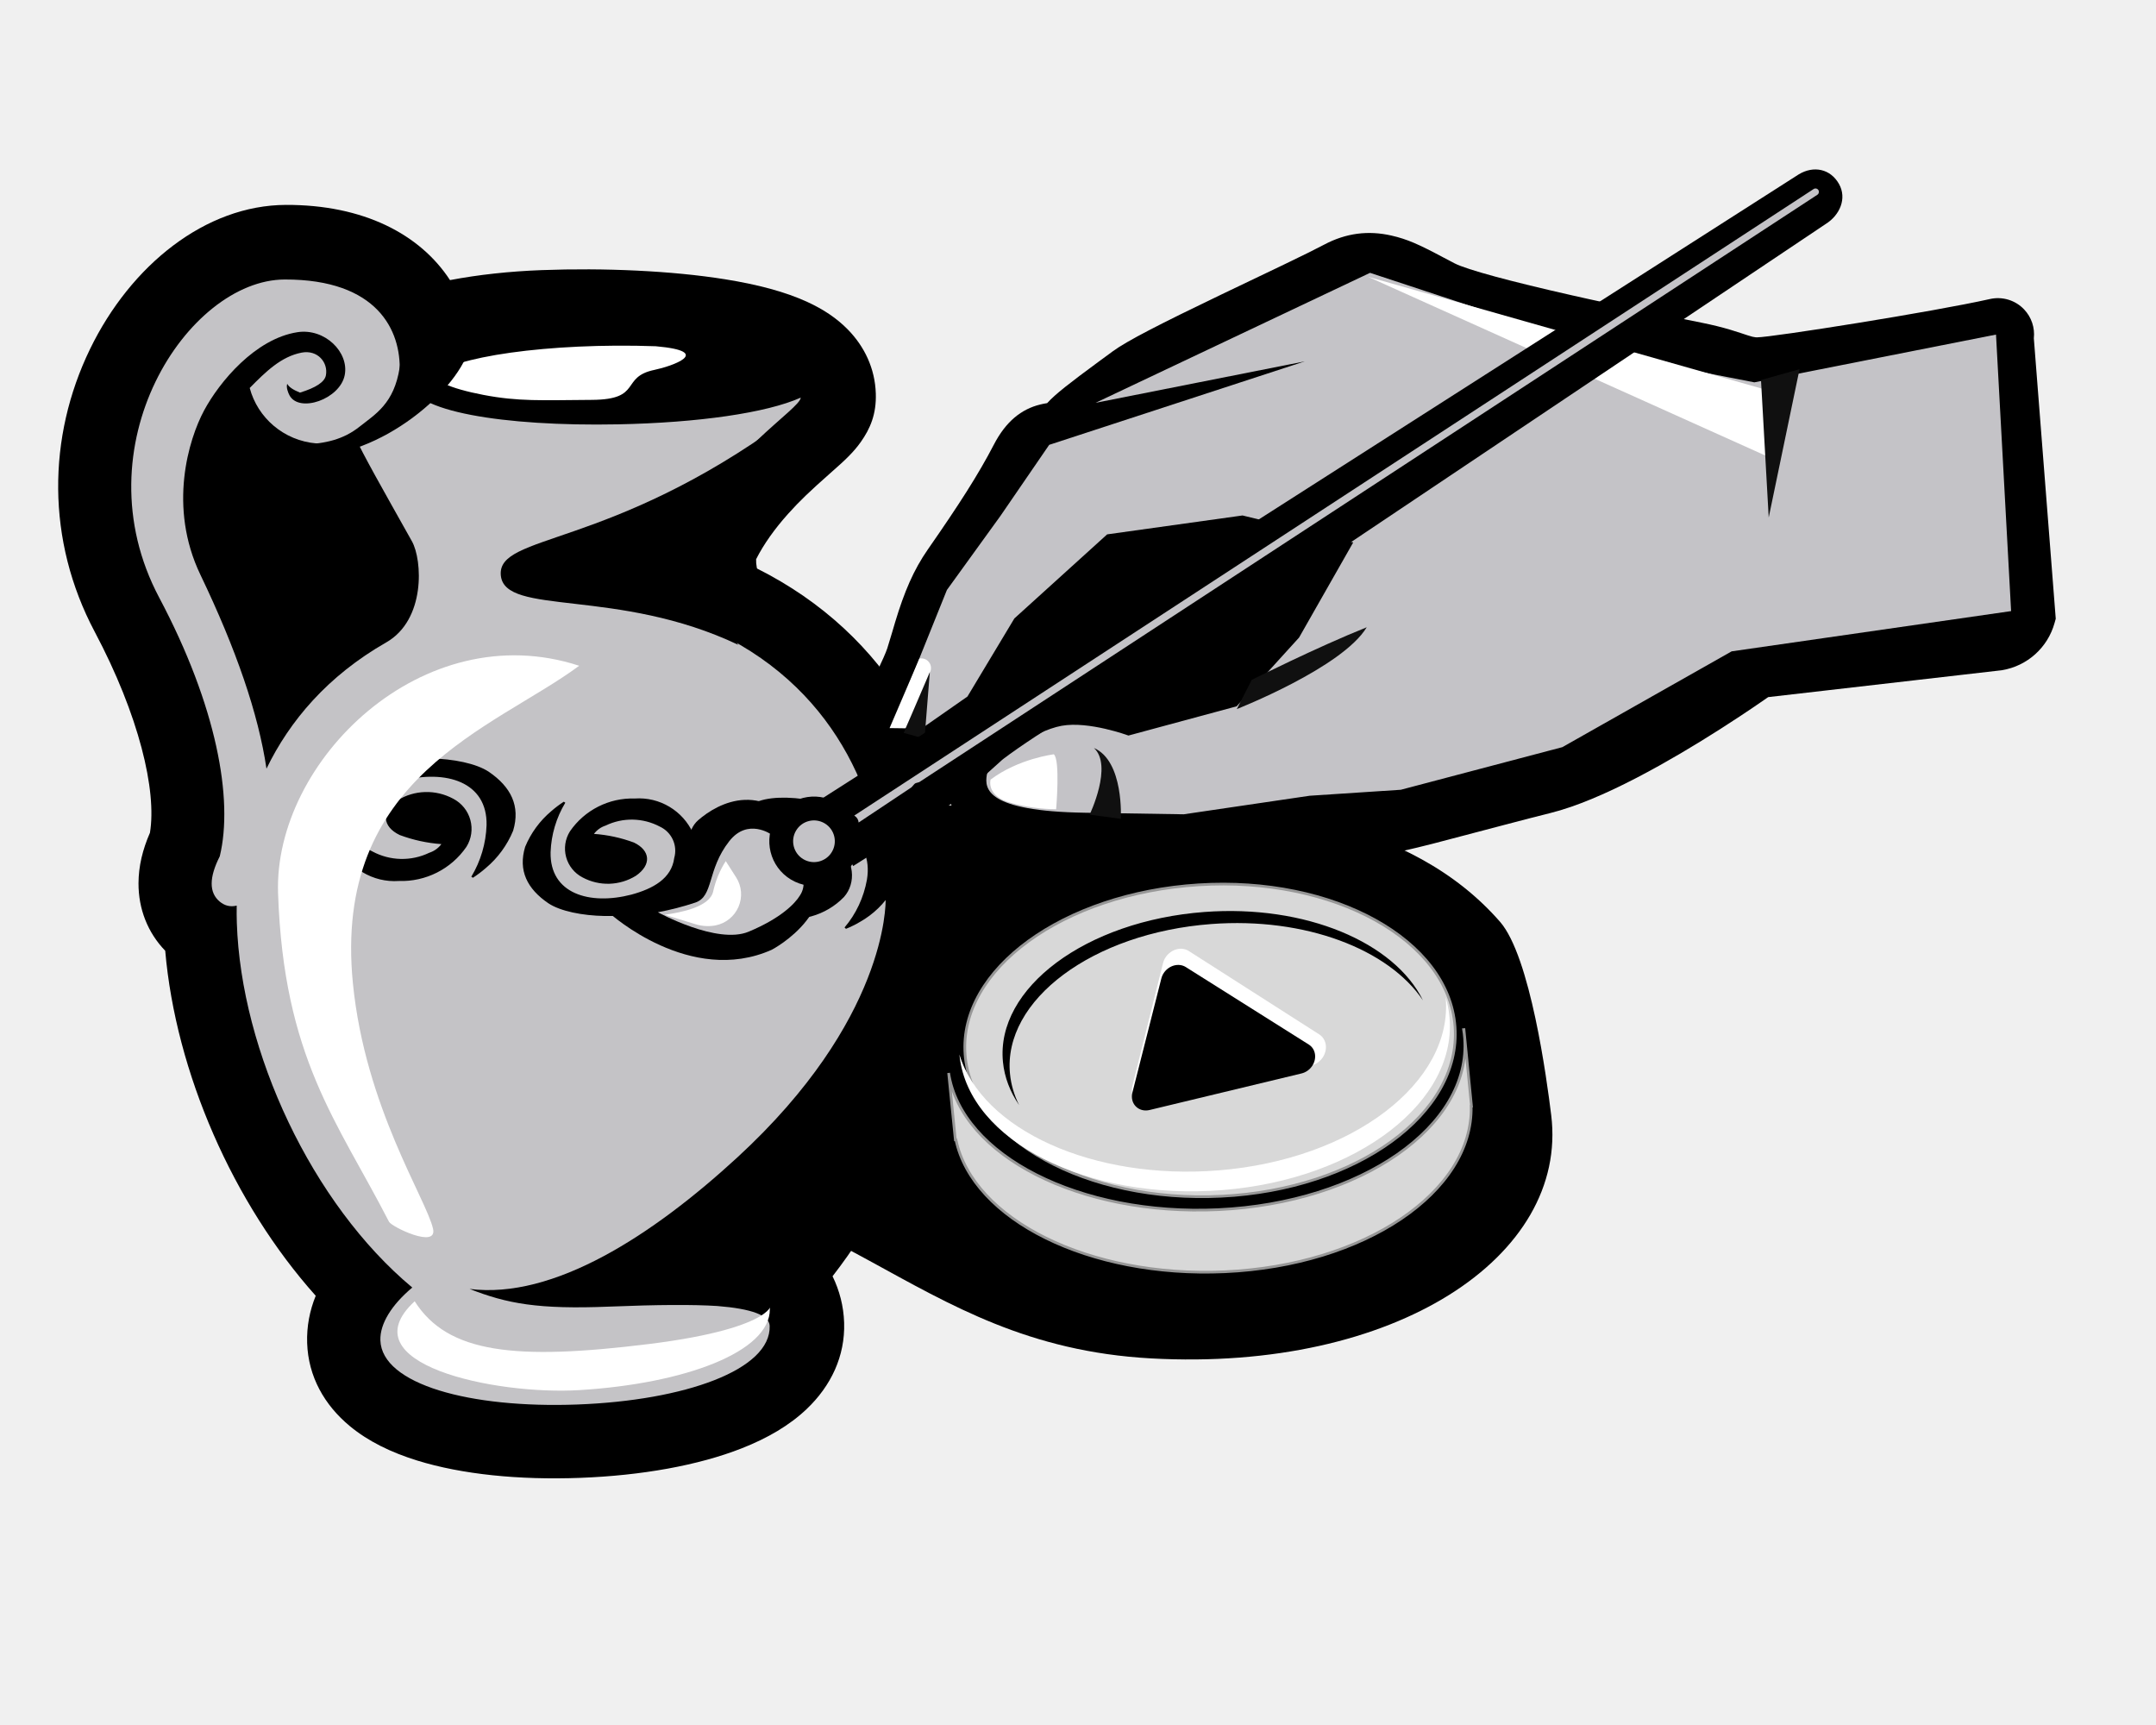
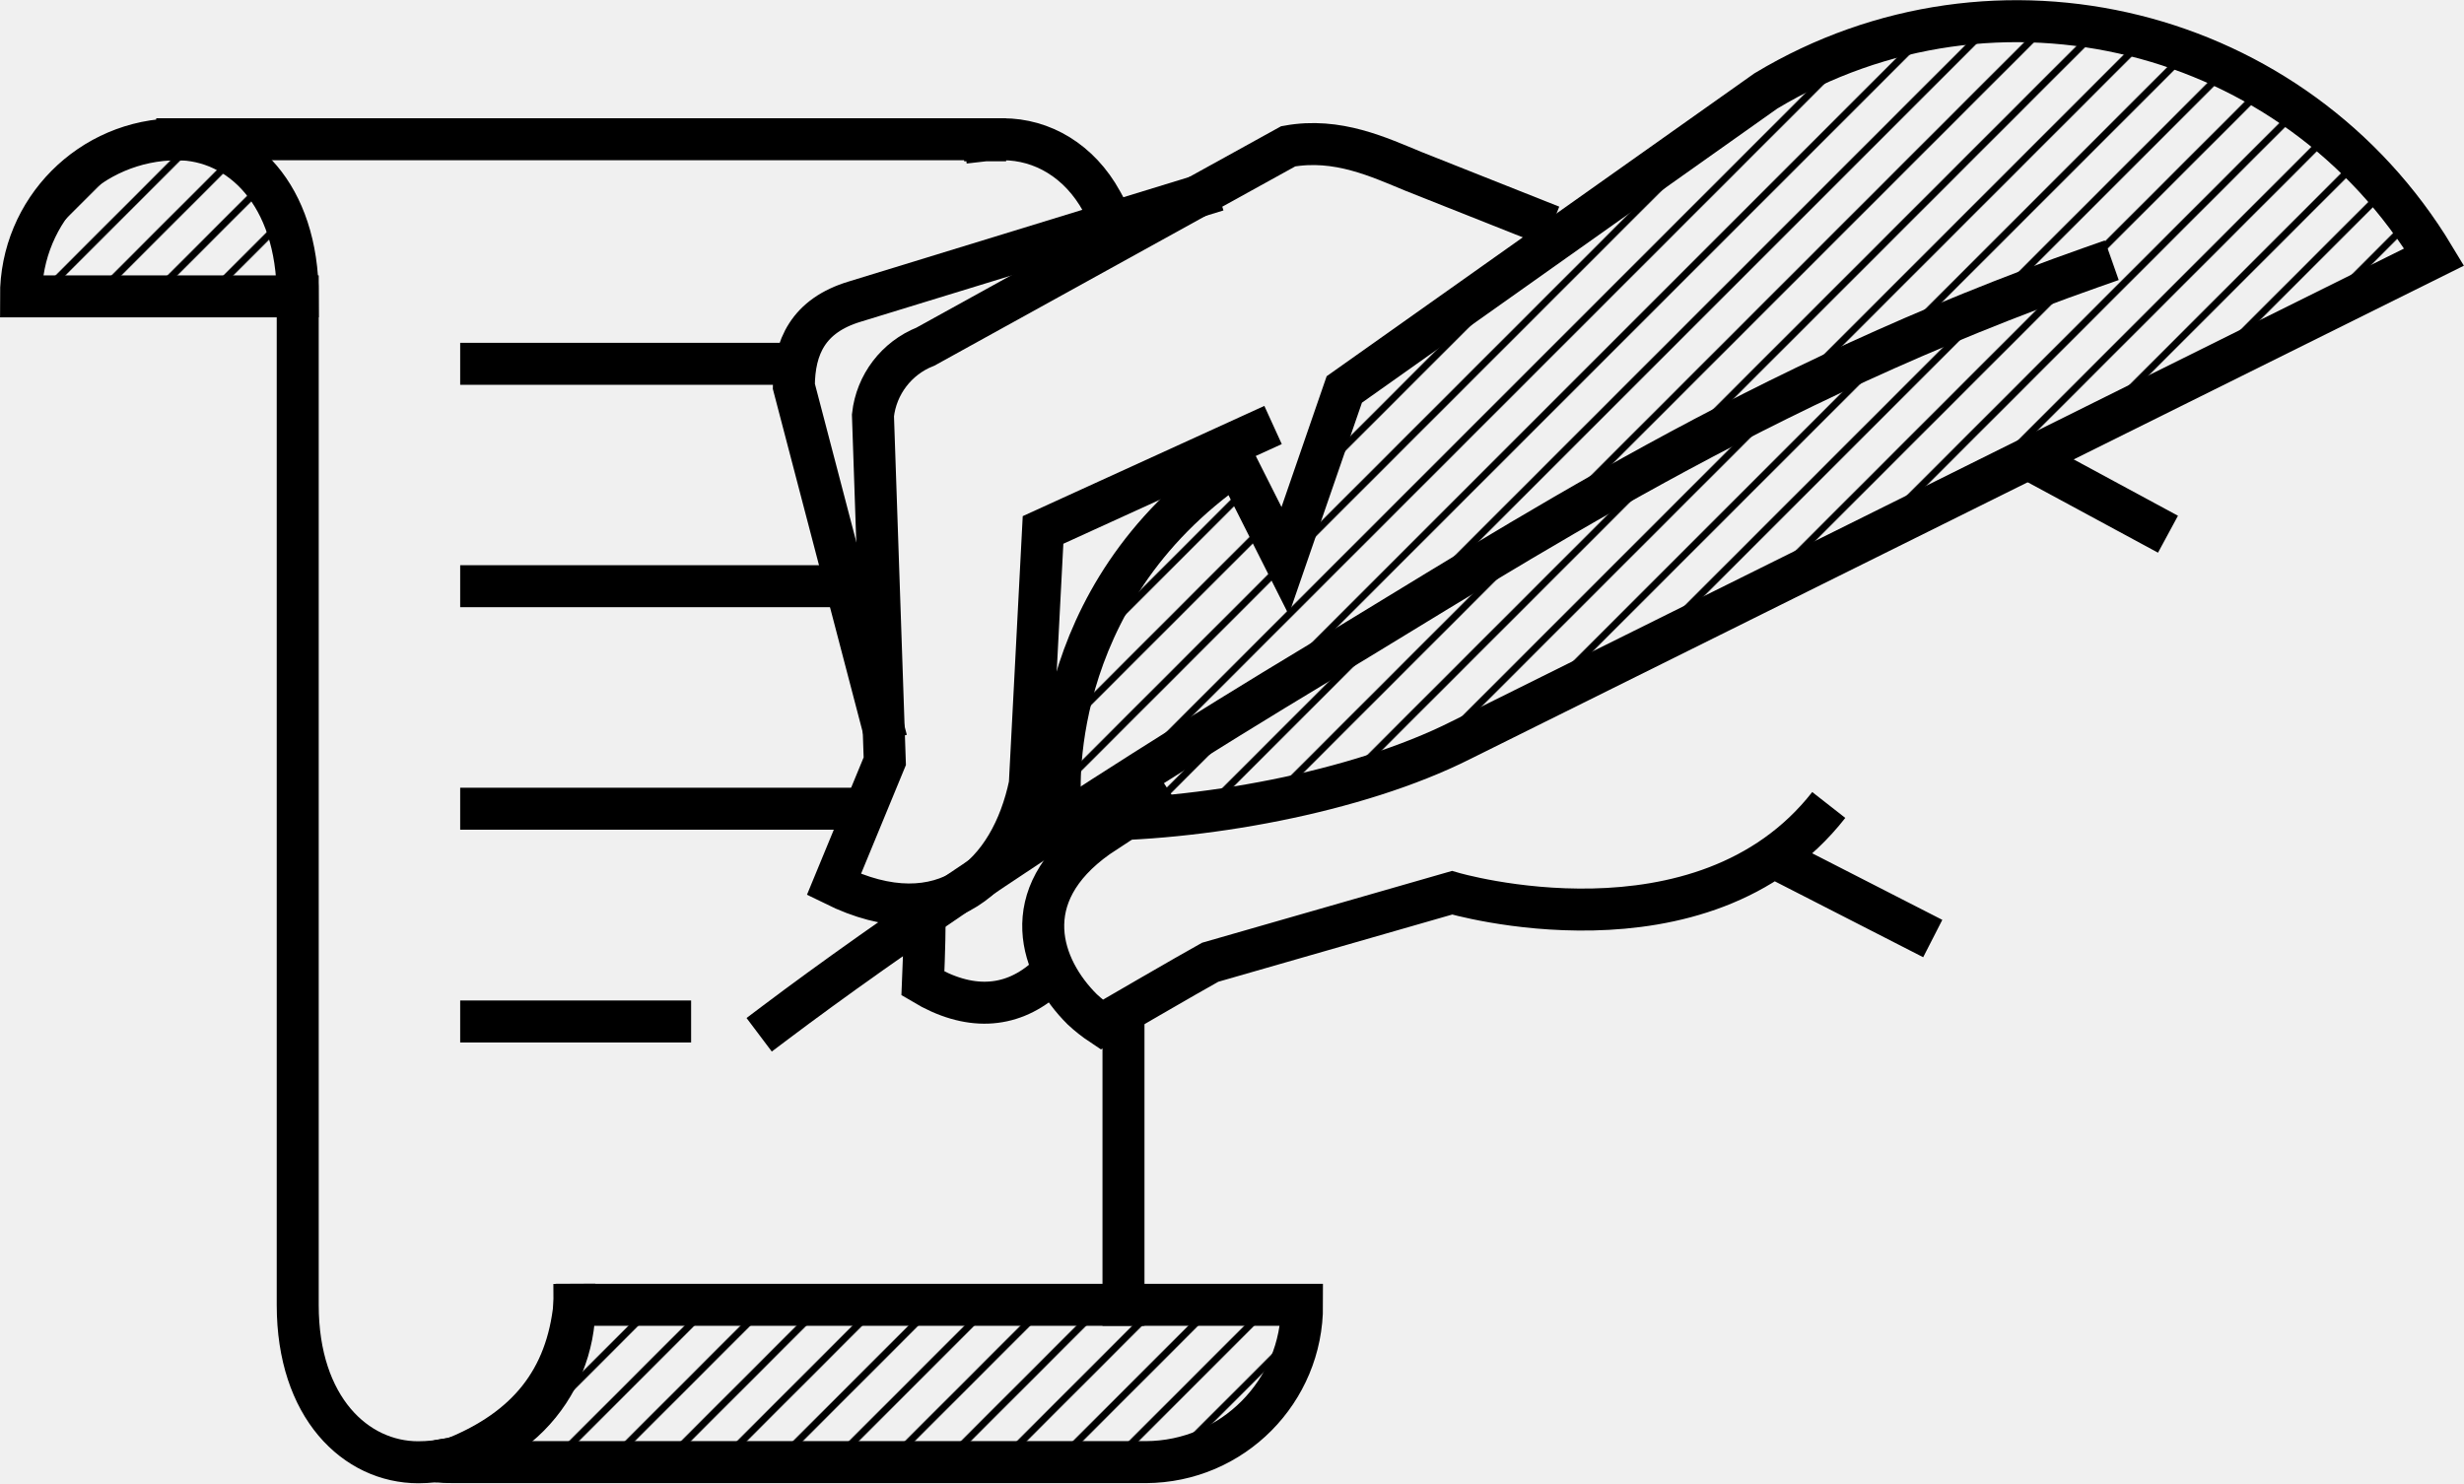
- <svg xmlns="http://www.w3.org/2000/svg" viewBox="0 0 400 320">
-   <g fill="none" fill-rule="evenodd">
-     <path d="M213.531 251.992c45.422 2.508 77.469-18.951 74.265-45.098-.822-6.708-3.872-29.448-9.496-35.894-16.299-18.68-45.291-23.944-81.766-21.681-36.728 2.278-120.797-10.77-125.326 0C67.133 159.005 92.224 217.55 103.988 217.55c51.941 0 64.121 31.934 109.543 34.442z" fill="#000" />
-     <path d="M176 199.041c2.342 15.321 24.311 26.579 50.06 25.357 26.477-1.252 46.924-15.493 45.67-31.814-.041-.531-.104-1.058-.189-1.58l.069-.005L273 205.193l-.055.004c.371 15.913-19.78 29.56-45.717 30.722-25.178 1.132-46.743-9.67-49.877-24.485l-.11.007L176 199.041z" stroke="#979797" stroke-width=".5" fill="#D8D8D8" />
-     <path d="M226.647 221.907c-25.1 1.261-46.41-10.508-47.596-26.293-1.186-15.787 18.2-29.88 43.301-31.471 25.1-1.587 46.41 10.197 47.596 26.315 1.186 16.115-18.2 30.193-43.301 31.45z" stroke="#979797" stroke-width=".5" fill="#D8D8D8" />
-     <path d="M226.083 217.112C250.928 215.113 269.65 200.787 268.213 185c.313 1.055.536 2.136.663 3.24 1.839 15.965-17.002 30.531-42.084 32.528-25.082 1.993-46.906-9.073-48.745-24.71-.017-.147-.033-.295-.047-.442 4.211 13.921 24.735 23.371 48.083 21.496z" fill="#FFF" />
-     <path d="M224.746 171.414c-21.985 1.644-38.713 14.093-37.363 27.806.199 2.017.777 3.952 1.69 5.78-1.673-2.456-2.715-5.145-2.996-7.999-1.35-13.709 15.378-26.165 37.363-27.821C242.19 167.768 258.709 174.805 264 185.574c-6.363-9.485-21.847-15.462-39.254-14.161z" fill="#000" />
-     <path d="M243.338 197.637l-29.874 7.274c-1.677.406-3.216-.616-3.438-2.284-.052-.389-.027-.792.071-1.187l5.671-22.756c.424-1.705 2.095-2.893 3.733-2.653.382.056.74.188 1.057.389l24.202 15.47c1.359.874 1.643 2.794.635 4.287-.494.732-1.237 1.258-2.059 1.459z" fill="#FFF" />
-     <path d="M241.484 199.129l-28.215 6.788c-1.584.379-3.037-.572-3.245-2.124-.048-.362-.025-.737.068-1.106l5.375-21.188c.402-1.587 1.981-2.693 3.527-2.47.36.052.699.175.998.362l22.839 14.389c1.282.812 1.549 2.599.596 3.989-.467.681-1.169 1.172-1.945 1.359z" fill="#000" />
-     <g>
-       <path d="M53.038 38.011c-14.854.044-28.757 11.117-36.347 26.768-7.891 16.272-8.126 35.442.877 52.414 8.246 15.544 11.537 29.485 10.252 37.292-1.352 3.096-2.114 6.175-2.124 9.375-.014 4.725 1.699 9.15 4.958 12.513 1.955 22.582 12.585 46.844 27.921 64.003-1.12 2.762-1.688 5.686-1.59 8.754.2 6.225 3.197 11.518 7.925 15.429 3.386 2.801 7.599 4.867 12.522 6.391 8.258 2.555 18.844 3.632 30.228 3.202 11.384-.43 21.875-2.303 29.95-5.476 4.814-1.891 8.884-4.27 12.083-7.32 4.466-4.259 7.117-9.765 6.918-15.99-.098-3.068-.852-5.942-2.147-8.613 15.2-19.561 24.499-46.832 23.734-70.704-.809-25.24-13.249-48.299-37.745-60.584-.019-.073-.036-.15-.053-.232-.099-.485-.139-1.03-.119-1.5 1.451-2.842 3.446-5.636 5.949-8.429 2.154-2.403 4.076-4.223 7.642-7.375 2.025-1.79 2.662-2.367 3.553-3.265.858-.865 1.588-1.694 2.287-2.686 1.752-2.486 2.898-5.165 2.775-8.984-.148-4.62-2.079-8.669-5.147-11.823-2.103-2.162-4.617-3.804-7.52-5.141-4.142-1.908-9.25-3.253-15.321-4.225-9.834-1.575-22.388-2.135-34.02-1.696-5.986.226-11.722.85-16.991 1.853-5.571-8.539-16.082-13.995-30.45-13.952z" fill="#000" fill-rule="nonzero" />
-       <path d="M148.56 73.763c-6.362 2.844-19.06 4.661-33.909 4.954-21.409.423-38.447-2.496-38.527-7.767-.022-1.461 1.263-2.792 3.587-3.963-2.027.578-3.892 1.23-5.564 1.949.294-7.582-4.074-17.129-21.324-17.087-17.966.043-38.212 30.894-23.285 59.015 10.658 20.079 13.797 37.428 11.236 47.988-1.998 3.935-2.004 6.733-.02 8.393.942.788 1.996 1.038 3.162.752-.02 1.083-.011 2.15.023 3.198.78 23.896 13.915 52.119 32.55 67.652-3.831 3.214-6.017 6.719-5.917 9.794.266 8.157 16.6 12.647 36.544 11.905 19.944-.742 35.946-6.434 35.679-14.591-.064-1.945-3.302-3.172-9.716-3.682-4.493-.287-11.157-.249-19.993.111-13.253.541-19.028-.552-25.963-3.277 15.592 1.981 33.959-9.952 49.643-24.369 27.726-25.486 27.58-46.946 27.545-48.02-.55-16.84-8.081-38.132-31.069-49.26-7.563-3.661-7.67-14.828-5.959-18.46 6.909-14.672 21.203-23.131 21.276-25.234zm-89.838 8.496c2.536.212 4.975-.252 7.136-1.24 1.508 3.335 4.91 9.309 10.566 19.39 1.951 3.478 2.573 14.567-4.769 18.762-10.881 6.218-17.921 14.562-22.215 23.423-1.5-10.148-5.609-22.118-12.258-35.971-6.043-12.589-2.183-25.145.679-30.472 2.862-5.327 9.504-13.311 17.311-14.525 5.083-.791 9.612 3.7 8.786 7.949-.872 4.487-8.447 7.088-10.244 3.769-.261-.481-.658-1.497-.425-2.145.284.568 1.07 1.112 2.357 1.634 2.974-.91 4.579-1.974 4.815-3.191.466-2.397-1.54-4.804-4.509-4.227-3.803.739-6.633 3.524-9.623 6.557 1.462 5.516 6.3 9.778 12.394 10.287z" fill="#C4C3C6" />
-       <g fill="#000" fill-rule="nonzero">
-         <path d="M90.272 153.069c.167-8.056-7.558-10.333-15.643-8.252-4.189 1.13-7.778 3.094-8.287 7.078-.691 2.425.489 5.002 2.78 6.072 3.277 1.749 7.183 1.833 10.516.227.899-.29 1.686-.85 2.252-1.606-2.645-.19-5.25-.758-7.738-1.687-3.219-1.547-3.446-4.338-.398-6.435 3.134-1.944 7.077-2.057 10.336-.295 1.561.813 2.713 2.242 3.176 3.939.464 1.697.197 3.507-.736 4.991-2.823 4.109-7.544 6.492-12.537 6.328-4.802.33-9.317-2.373-11.308-6.772-1.419-2.974-2.996-9.54 5.74-13.831 5.271-3.075 17.602-2.743 22.258.342 4.112 2.805 5.897 6.352 4.516 10.943-1.104 2.673-2.834 5.039-5.046 6.898-.759.665-1.566 1.274-2.414 1.822-.091-.076-.19-.142-.295-.196 1.741-2.892 2.714-6.184 2.827-9.566zM102.152 158.08c-.174 7.719 7.227 9.886 14.98 7.879 4.017-1.09 7.461-2.978 7.956-6.796.667-2.325-.46-4.792-2.654-5.813-3.138-1.67-6.882-1.744-10.079-.199-.862.279-1.617.818-2.161 1.542 2.535.177 5.031.717 7.414 1.603 3.082 1.477 3.296 4.15.37 6.165-3.008 1.868-6.787 1.983-9.908.301-1.494-.776-2.596-2.143-3.038-3.768-.442-1.625-.183-3.359.714-4.782 2.713-3.942 7.243-6.233 12.028-6.084 4.604-.324 8.926 2.258 10.827 6.468 1.355 2.847 2.856 9.134-5.526 13.26-5.058 2.955-16.876 2.658-21.334-.289-3.937-2.68-5.641-6.075-4.31-10.476 1.063-2.563 2.725-4.832 4.849-6.617.729-.639 1.503-1.224 2.317-1.75.087.073.182.135.282.187-1.673 2.774-2.612 5.929-2.727 9.169zM160.842 163.183c1.319-7.921-5.957-11.746-14.212-11.342-4.285.26-8.098 1.467-9.17 5.297-1.028 2.254-.236 5.039 1.866 6.563 2.975 2.396 6.807 3.277 10.316 2.371.926-.102 1.781-.495 2.446-1.126-2.575-.727-5.058-1.821-7.373-3.246-2.946-2.185-2.77-4.987.531-6.436 3.363-1.28 7.259-.586 10.215 1.819 1.419 1.122 2.348 2.767 2.561 4.538.213 1.77-.309 3.503-1.439 4.777-3.367 3.481-8.355 4.87-13.245 3.688-4.773-.655-8.829-4.246-10.158-8.995-.971-3.226-1.582-10.031 7.631-12.484 5.628-1.96 17.716.885 21.855 4.883 3.645 3.609 4.893 7.476 2.876 11.727-1.469 2.414-3.512 4.397-5.955 5.781-.842.502-1.723.939-2.636 1.306-.078-.094-.166-.179-.262-.253 2.127-2.5 3.557-5.552 4.153-8.868z" />
-       </g>
-       <path d="M121.684 64.231c-2.422-.088-4.92-.125-7.461-.108-9.461.062-18.29.864-24.742 2.197-3.063.632-5.47 1.363-7.046 2.123-1.272.614-1.776 1.121-1.768 1.403.008.282.541.782 1.847 1.379 1.618.74 4.066 1.438 7.163 2.03 6.524 1.247 10.689.987 20.15.925 9.461-.062 5.169-4.239 11.62-5.571 3.063-.632 11.214-3.4.236-4.377z" fill="#FFF" />
-       <path d="M135.981 114.876c-7.644-3.847-4.336-10.055-2.7-13.681 1.9-4.21 9.774-19.991 12.403-23.148-32.657 23.861-53.448 20.929-52.771 28.664.669 7.641 21.629 2.234 44.092 12.923-.852-.48-.129-4.307-1.025-4.759z" fill="#000" />
-       <path d="M76.935 241.394c-12.582 11.615 14.885 17.438 30.572 16.481 19.568-1.194 35.39-7.107 35.322-15.028-.016-1.889 2.457 3.391-22.402 6.474-24.859 3.083-37.363 1.738-43.492-7.926zM107.457 123.505c-29.017-9.491-56.708 17.682-55.868 42.202 1.048 30.587 10.975 42.249 20.588 60.945.482.937 9.04 5.084 8.161 1.275-1.284-5.568-12.572-22.563-14.857-45.441-3.848-38.526 26.169-47.279 41.975-58.981z" fill="#FFF" />
-       <path d="M80.994 63.686c-2.773 1.176-3.865-1.519-6.362-.243.489.552-.297 3.533-.481 4.727-1.036 6.716-4.505 8.65-7.456 10.99-2.951 2.34-6.254 3.147-10.569 3.305 1.902.447 3.31 2.221 5.897 1.727 13.793-2.631 27.03-16.387 25.158-22.941-2.028.735-4.097 1.547-6.187 2.434z" fill="#000" fill-rule="nonzero" />
-       <g transform="rotate(-59 206.2575 -14.47332)" fill-rule="nonzero">
-         <path d="M49.88 25.608c.524-2.109 1.883-3.233 3.65-3.984.85-.361 1.816-.622 2.975-.844 1.59-.304 3.304-.505 6.323-.788.265-.025.584-.054 1.159-.108 2.969-.277 4.394-.445 5.34-.656.881-.196 5.098-1.297 4.926-1.254 5.64-1.426 9.998-2.055 14.698-1.739 10.039.674 16.722.875 22.946.483 4.814-.303 8.258.971 10.809 3.546.316.319.566.598.873.964 2.218.435 5.406 1.68 11.529 4.235.241.101.241.101.482.201.413.173 2.071.867 2.482 1.039 3.009 1.258 8.874 4.908 19.465 11.878.357.235.357.235.715.471 1.329.875 8.192 5.414 9.928 6.555 3.372 2.216 5.607 3.651 7.053 4.52 3.983 2.392 6.517 5.679 7.88 9.817.952 2.891 1.222 5.21 1.491 10.371.062 1.192.09 1.681.131 2.309l.002.037c.173 2.588 2.489 10.692 6.173 21.849.33 1.0.67 2.02 1.018 3.059 1.32 3.933 2.726 8.019 4.186 12.181.995 2.838 1.729 4.904 2.792 7.878.698 1.952 1.219 3.661 1.643 5.319.159.62.295 1.193.449 1.88.042.189.089.397.168.752.06.267.102.452.142.622.17.722.285 1.086.426 1.38.041.085.086.17.134.249 1.409 2.339 20.837 25.514 28.359 33.39 1.627 1.708 2.237 4.146 1.607 6.419-.532 1.923-1.886 3.491-3.667 4.308l-42.496 30.277-.81.223c-4.556 1.254-9.426-.242-12.494-3.838l-.078-.092-26.561-34.538c-.248-.11-.512-.229-.794-.356-1.514-.683-3.198-1.465-5.01-2.331-5.183-2.479-10.367-5.153-15.225-7.933-6.129-3.507-11.302-6.935-15.249-10.243-1.103-.925-2.109-1.839-3.013-2.745-1.799-1.802-3.75-3.719-6.367-6.266-.359-.349-.359-.349-.719-.699-9.388-9.124-10.175-9.897-13.06-12.901-5.16-5.374-7.112-7.826-7.203-10.718-.011-.041-.026-.094-.046-.159-.099-.318-.269-.748-.504-1.261-.515-1.124-1.286-2.528-2.234-4.062-1.956-3.165-4.434-6.519-6.572-8.878-.438-.483-.8-.879-1.594-1.745-7.068-7.71-9.648-11.121-11.007-16.08-1.82-6.644-3.526-11.545-5.356-14.843-.119-.214-.245-.437-.384-.68-.204-.356-.946-1.63-1.093-1.887-.454-.789-.796-1.413-1.109-2.035-.888-1.764-1.441-3.342-1.641-5.021-.273-2.288.177-4.517 1.389-6.612 2.011-3.475 5.323-5.327 9.223-5.641-6.381-4.072-9.493-10.394-8.281-15.275z" fill="#000" />
-         <path d="M225.148 165.575l-30.688-33.867-8.215-22.582-11.094-48.997-46.896-31.231 26.578 29.304-37.693-32.665-15.944-.961-16.905-1.439-27.059 4.322 2.414 4.805 9.662 4.322h16.905l22.23 6.722 15.944 19.725 6.287 20.177-20.297.478-16.905-3.361-14.982-14.41s-1.447-7.688-4.829-11.553c-3.381-3.865-12.568-8.166-14.982-7.205-2.414.961-5.811 3.366 3.381 19.215l9.187 15.854 14.982 18.254 9.668 13.932 22.209 21.615 31.412 17.771 33.102 40.595 42.527-28.821z" fill="#C4C3C7" />
-         <path d="M93.051 80.618s16.695 12.846 25.425 12.846c-7.97-6.049-19.353-13.259-19.353-13.259l-6.072.413zM62.209 67.3s10.051-.942 11.005-5.689c.811 6.068-8.699 11.049-8.699 11.049l-2.306-5.36z" fill="#101010" />
-         <path d="M58.311 48.2s-3.128.819-1.731 5.577c.759 2.68 1.86 5.26 3.277 7.682 0 0 8.286-4.048 8.523-5.626-.026 0-4.035-5.187-10.069-7.633zM70.747 25.318c.432.469.583 1.135.394 1.747-.189.611-.688 1.074-1.307 1.211l-3.559.796-7.957.665-1.468-2.52 13.896-1.9z" fill="#FFF" />
-         <path fill="#101010" d="M57.443 29.922l12.16-1.656-11.102 5.524z" />
-         <path d="M.644.474S-3.238 20.173 10.344 29.658c0 0 14.226 8.755 20.695-4.377 6.469-13.132-2.588-18.239-7.113-19.699C18.362 3.79 13.576 13.607.644.474z" fill="#000" />
-         <path d="M28.632 18.614s.451-5.408-5.096-6.089c-6.735-.832-10.208 2.817-12.992.472-1.816-1.559-3.525-3.24-5.117-5.032 0 0 .477 12.538 5.584 16.294 5.107 3.756 8.813 4.694 10.669 4.694 1.008.05 1.998-.285 2.773-.939 0 0-1.251-4.056 4.179-9.4z" fill="#C4C3C7" />
-         <path d="M5.675 9.273l1.421 5.729c.278 1.192.834 2.304 1.624 3.245.036.046.078.087.119.134 1.293 1.441 3.225 2.149 5.152 1.889 1.928-.26 3.598-1.454 4.456-3.185l1.598-3.214c-2.046-.057-4.085.248-6.023.9-2.786.936-6.407-3.085-8.347-5.497zM194.229 133.663l-10.308 7.185-9.589-80.657z" fill="#FFF" />
-         <path d="M38.049 22.638L231.767 118.894c2.87 1.509 3.921 4.526 2.318 7.333-1.524 2.666-4.888 3.101-7.626 1.697L77.967 58.131l-5.056-5.034c-.762-.754-9.613-4.803-10.664-5.034l-10.243-3.143-20.566-10.314 6.612-11.969z" fill="#000" />
-         <path d="M39.558 29.954L230.858 122.662c.156.074.275.208.33.371.055.163.041.342-.039.495-.158.303-.527.427-.835.28L51.092 37.097l-.47-.439c-.088-.079-.196-.132-.312-.153l-.793-.148-10.641-5.04c.395-.275.644-.714.676-1.194l.005-.169z" fill="#C4C3C7" />
-         <path fill="#101010" d="M195.464 132.542l-21.126 14.364 26.53-9.268z" />
-         <ellipse fill="#000" cx="31.631" cy="26.006" rx="8.291" ry="8.287" />
-         <ellipse fill="#C4C3C7" cx="31.631" cy="26.006" rx="3.869" ry="3.867" />
-       </g>
+ <svg xmlns="http://www.w3.org/2000/svg" viewBox="0 0 704.21 423.96">
+   <defs>
+     <pattern id="lines" data-name="lines" width="16" height="16" patternTransform="translate(144 -16)" patternUnits="userSpaceOnUse">
+       <path fill="none" d="M0 0h16v16H0z" />
+       <path class="cls-2" d="M1.98 78.02l66-66M-14.02 78.02l66-66M-30.02 78.02l66-66M-46.02 78.02l66-66M-62.02 78.02l66-66M1.98 62.02l66-66M-14.02 62.02l66-66M-30.02 62.02l66-66M-46.02 62.02l66-66M-62.02 62.02l66-66M1.98 46.02l66-66M-14.02 46.02l66-66M-30.02 46.02l66-66M-46.02 46.02l66-66M-62.02 46.02l66-66M1.98 30.02l66-66M-14.02 30.02l66-66M-30.02 30.02l66-66M-46.02 30.02l66-66M-62.02 30.02l66-66M1.98 14.02l66-66M-14.02 14.02l66-66M-30.02 14.02l66-66M-46.02 14.02l66-66M-62.02 14.02l66-66" />
+     </pattern>
+     <style>
+             .cls-2,.cls-3,.cls-5,.cls-6{fill:none}.cls-2,.cls-3,.cls-4,.cls-5,.cls-6{stroke:currentColor}.cls-2,.cls-4,.cls-5,.cls-6{stroke-linecap:square}.cls-2,.cls-3,.cls-4,.cls-5{stroke-miterlimit:10}.cls-2{stroke-width:2px}.cls-3,.cls-4,.cls-5,.cls-6{stroke-width:12px}.cls-4{fill:url(#lines)}
+         </style>
+   </defs>
+   <g id="Layer_2" data-name="Layer 2">
+     <g id="Layer_25" data-name="Layer 25">
+       <path class="cls-3" d="M347.9 54.42l-103.62 31.8c-13.28 4-17.34 13-17.4 24.2l26.48 101.15M264.26 262.78c0 7-.49 18.36-.49 18.36 13.09 7.83 24.85 7.1 34.46-1" />
+       <path class="cls-3" d="M363.84 121.49l-65.74 30-3.78 72.72c-5.33 25.6-24.44 44.22-56 28.66l14.55-35.27-3.38-98.87a23.94 23.94 0 0115-19.64l103.68-57.27C382.26 39.25 394.23 45 404 49l39.42 15.65M522.66 230.11C486.52 276.31 415 255.2 415 255.2l-69.14 19.87c-5.55 3.05-31 17.85-31 17.85a43.35 43.35 0 01-5.56-4.39c-11.84-11.74-19.31-32.43 4.45-49.28L334 225.93M506.45 244.79l45.93 23.5M581.81 132.28l37.8 20.43" />
+       <path class="cls-4" d="M303 229.09s-5.38-58.35 50.29-96.55l14 27.79 16.91-49L504.68 26a139.18 139.18 0 01191 47.47l-278.1 138.1c-29.86 15.06-75.21 23.13-108.65 22.8" />
+       <path class="cls-5" d="M221.76 292.19c30.65-23.08 83.36-59.48 155.51-102.89 57.4-34.52 124.91-79.25 220.61-112.92" />
+       <path class="cls-4" d="M6 84.73a44.78 44.78 0 0144.65-44.92c17.86 0 34.44 15.61 34.44 44.92z" />
+       <path class="cls-5" d="M164.18 373a44.79 44.79 0 01-44.64 45c-17.86 0-34.45-15.62-34.45-44.92V84.73" />
+       <path class="cls-4" d="M129.84 416.84c-.59.24-10.3 1.12.21 1.12h197.42A44.79 44.79 0 00372.12 373H164.18c-2.18 21.51-13.54 35.44-34.34 43.84z" />
+       <path class="cls-6" d="M137.52 104H220M137.52 167.57h104.32M137.52 231.18h104.32M137.52 292h54" />
+       <path class="cls-5" d="M50.65 39.81h230.9v.29M321.09 292v81M281.55 40.1a45.08 45.08 0 015.1-.29c11.16 0 21.83 6.1 28.25 17.83" />
    </g>
  </g>
</svg>
